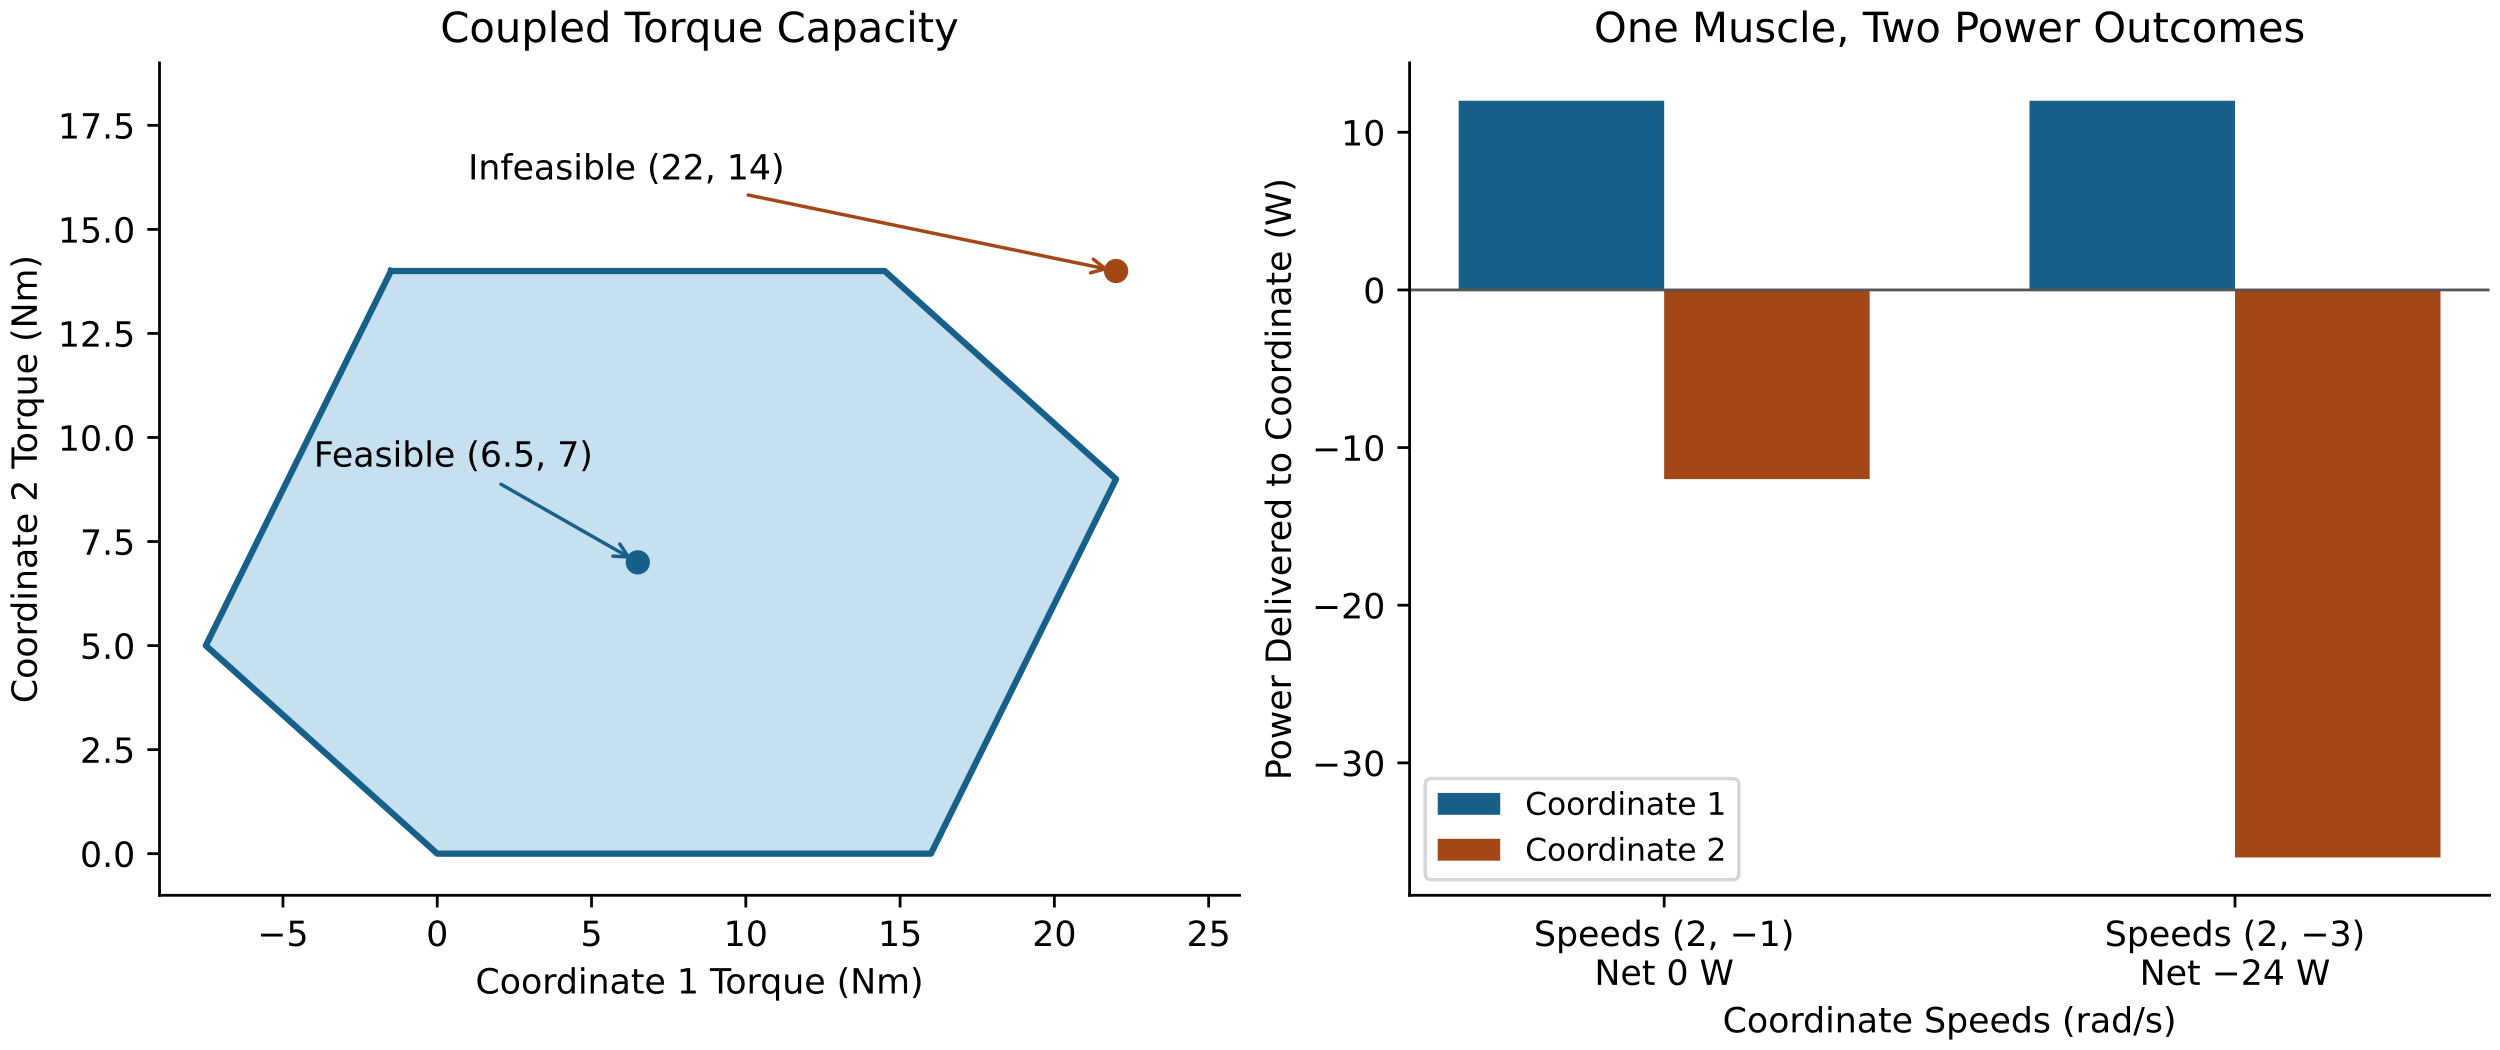
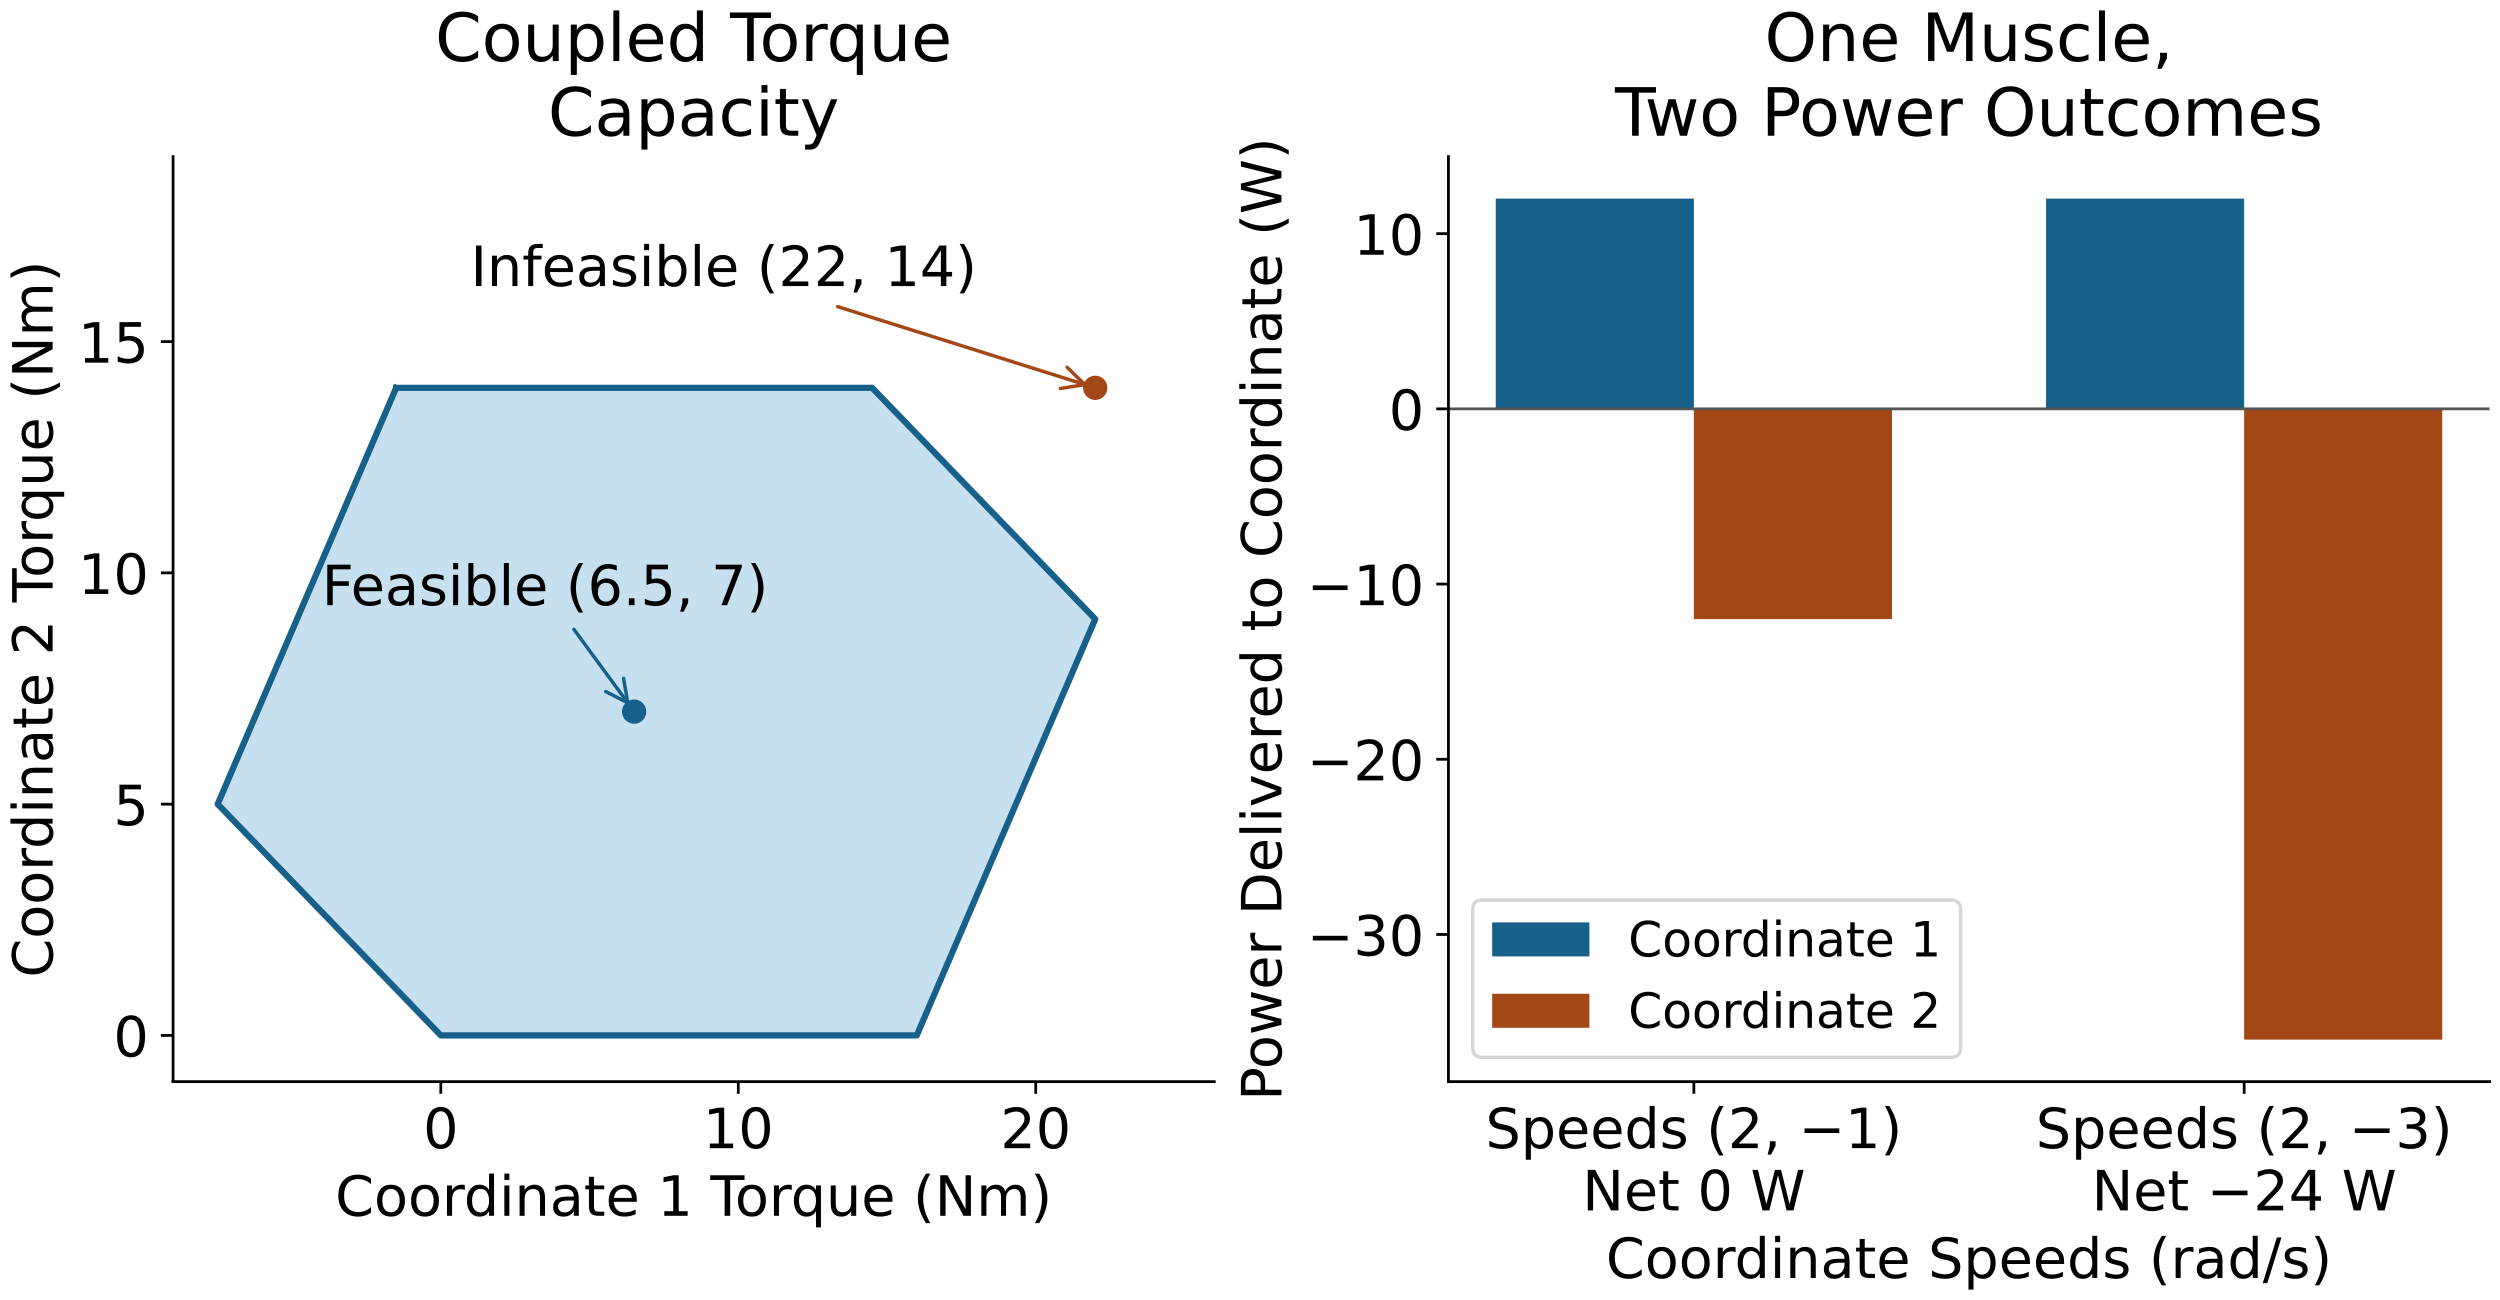
- <svg xmlns="http://www.w3.org/2000/svg" xmlns:xlink="http://www.w3.org/1999/xlink" width="720pt" height="302.4pt" viewBox="0 0 720 302.4" version="1.1">
+ <svg xmlns="http://www.w3.org/2000/svg" xmlns:xlink="http://www.w3.org/1999/xlink" width="720pt" height="374.4pt" viewBox="0 0 720 374.4" version="1.1">
  <defs>
    <style type="text/css">*{stroke-linejoin: round; stroke-linecap: butt}</style>
  </defs>
  <g id="figure_1">
    <g id="patch_1">
-       <path d="M 0 302.4  L 720 302.4  L 720 0  L 0 0  z " style="fill: #ffffff" />
+       <path d="M 0 374.4 L 720 374.4 L 720 0 L 0 0 z " style="fill: #ffffff" />
    </g>
    <g id="axes_1">
      <g id="patch_2">
-         <path d="M 45.944 257.846  L 356.98 257.846  L 356.98 18.118  L 45.944 18.118  z " style="fill: #ffffff" />
+         <path d="M 49.845 311.513 L 349.696 311.513 L 349.696 45.089 L 49.845 45.089 z " style="fill: #ffffff" />
      </g>
      <g id="patch_3">
-         <path d="M 112.595 78.05  L 59.274 185.927  L 125.925 245.859  L 268.113 245.859  L 321.433 137.982  L 254.783 78.05  z " clip-path="url(#p82e7d30fd9)" style="fill: #c7e0ef; stroke: #c7e0ef; stroke-linejoin: miter" />
+         <path d="M 114.099 111.695 L 62.696 231.586 L 126.95 298.192 L 264.025 298.192 L 315.428 178.301 L 251.174 111.695 z " clip-path="url(#pcb07c1e379)" style="fill: #c7e0ef; stroke: #c7e0ef; stroke-linejoin: miter" />
      </g>
      <g id="matplotlib.axis_1">
        <g id="xtick_1">
          <g id="line2d_1">
            <defs>
-               <path id="m48f23bfa95" d="M 0 0  L 0 3.5  " style="stroke: #000000; stroke-width: 0.8" />
+               <path id="me548fdc135" d="M 0 0 L 0 3.5 " style="stroke: #000000; stroke-width: 0.8" />
            </defs>
            <g>
-               <use xlink:href="#m48f23bfa95" x="81.491" y="257.846" style="stroke: #000000; stroke-width: 0.8" />
+               <use xlink:href="#me548fdc135" x="126.95" y="311.513" style="stroke: #000000; stroke-width: 0.8" />
            </g>
          </g>
          <g id="text_1">
-             <text style="font-size: 10px; font-family: 'DejaVu Sans', 'Bitstream Vera Sans', 'Computer Modern Sans Serif', 'Lucida Grande', 'Verdana', 'Geneva', 'Lucid', 'Arial', 'Helvetica', 'Avant Garde', sans-serif; text-anchor: middle" x="81.491" y="272.444" transform="rotate(-0 81.49102 272.4441)">−5</text>
+             <text style="font-size: 16px; font-family: 'DejaVu Sans', 'Bitstream Vera Sans', 'Computer Modern Sans Serif', 'Lucida Grande', 'Verdana', 'Geneva', 'Lucid', 'Arial', 'Helvetica', 'Avant Garde', sans-serif; text-anchor: middle" x="126.95" y="330.671" transform="rotate(-0 126.9498 330.6708)">0</text>
          </g>
        </g>
        <g id="xtick_2">
          <g id="line2d_2">
            <g>
-               <use xlink:href="#m48f23bfa95" x="125.925" y="257.846" style="stroke: #000000; stroke-width: 0.8" />
+               <use xlink:href="#me548fdc135" x="212.622" y="311.513" style="stroke: #000000; stroke-width: 0.8" />
            </g>
          </g>
          <g id="text_2">
-             <text style="font-size: 10px; font-family: 'DejaVu Sans', 'Bitstream Vera Sans', 'Computer Modern Sans Serif', 'Lucida Grande', 'Verdana', 'Geneva', 'Lucid', 'Arial', 'Helvetica', 'Avant Garde', sans-serif; text-anchor: middle" x="125.925" y="272.444" transform="rotate(-0 125.9248 272.4441)">0</text>
+             <text style="font-size: 16px; font-family: 'DejaVu Sans', 'Bitstream Vera Sans', 'Computer Modern Sans Serif', 'Lucida Grande', 'Verdana', 'Geneva', 'Lucid', 'Arial', 'Helvetica', 'Avant Garde', sans-serif; text-anchor: middle" x="212.622" y="330.671" transform="rotate(-0 212.6215 330.6708)">10</text>
          </g>
        </g>
        <g id="xtick_3">
          <g id="line2d_3">
            <g>
-               <use xlink:href="#m48f23bfa95" x="170.359" y="257.846" style="stroke: #000000; stroke-width: 0.8" />
+               <use xlink:href="#me548fdc135" x="298.293" y="311.513" style="stroke: #000000; stroke-width: 0.8" />
            </g>
          </g>
          <g id="text_3">
-             <text style="font-size: 10px; font-family: 'DejaVu Sans', 'Bitstream Vera Sans', 'Computer Modern Sans Serif', 'Lucida Grande', 'Verdana', 'Geneva', 'Lucid', 'Arial', 'Helvetica', 'Avant Garde', sans-serif; text-anchor: middle" x="170.359" y="272.444" transform="rotate(-0 170.3586 272.4441)">5</text>
-           </g>
-         </g>
-         <g id="xtick_4">
-           <g id="line2d_4">
-             <g>
-               <use xlink:href="#m48f23bfa95" x="214.792" y="257.846" style="stroke: #000000; stroke-width: 0.8" />
-             </g>
-           </g>
-           <g id="text_4">
-             <text style="font-size: 10px; font-family: 'DejaVu Sans', 'Bitstream Vera Sans', 'Computer Modern Sans Serif', 'Lucida Grande', 'Verdana', 'Geneva', 'Lucid', 'Arial', 'Helvetica', 'Avant Garde', sans-serif; text-anchor: middle" x="214.792" y="272.444" transform="rotate(-0 214.7924 272.4441)">10</text>
-           </g>
-         </g>
-         <g id="xtick_5">
-           <g id="line2d_5">
-             <g>
-               <use xlink:href="#m48f23bfa95" x="259.226" y="257.846" style="stroke: #000000; stroke-width: 0.8" />
-             </g>
-           </g>
-           <g id="text_5">
-             <text style="font-size: 10px; font-family: 'DejaVu Sans', 'Bitstream Vera Sans', 'Computer Modern Sans Serif', 'Lucida Grande', 'Verdana', 'Geneva', 'Lucid', 'Arial', 'Helvetica', 'Avant Garde', sans-serif; text-anchor: middle" x="259.226" y="272.444" transform="rotate(-0 259.2261 272.4441)">15</text>
-           </g>
-         </g>
-         <g id="xtick_6">
-           <g id="line2d_6">
-             <g>
-               <use xlink:href="#m48f23bfa95" x="303.66" y="257.846" style="stroke: #000000; stroke-width: 0.8" />
-             </g>
-           </g>
-           <g id="text_6">
-             <text style="font-size: 10px; font-family: 'DejaVu Sans', 'Bitstream Vera Sans', 'Computer Modern Sans Serif', 'Lucida Grande', 'Verdana', 'Geneva', 'Lucid', 'Arial', 'Helvetica', 'Avant Garde', sans-serif; text-anchor: middle" x="303.66" y="272.444" transform="rotate(-0 303.6599 272.4441)">20</text>
-           </g>
-         </g>
-         <g id="xtick_7">
-           <g id="line2d_7">
-             <g>
-               <use xlink:href="#m48f23bfa95" x="348.094" y="257.846" style="stroke: #000000; stroke-width: 0.8" />
-             </g>
-           </g>
-           <g id="text_7">
-             <text style="font-size: 10px; font-family: 'DejaVu Sans', 'Bitstream Vera Sans', 'Computer Modern Sans Serif', 'Lucida Grande', 'Verdana', 'Geneva', 'Lucid', 'Arial', 'Helvetica', 'Avant Garde', sans-serif; text-anchor: middle" x="348.094" y="272.444" transform="rotate(-0 348.0937 272.4441)">25</text>
-           </g>
-         </g>
-         <g id="text_8">
-           <text style="font-size: 10px; font-family: 'DejaVu Sans', 'Bitstream Vera Sans', 'Computer Modern Sans Serif', 'Lucida Grande', 'Verdana', 'Geneva', 'Lucid', 'Arial', 'Helvetica', 'Avant Garde', sans-serif; text-anchor: middle" x="201.462" y="286.122" transform="rotate(-0 201.4622 286.1223)">Coordinate 1 Torque (Nm)</text>
+             <text style="font-size: 16px; font-family: 'DejaVu Sans', 'Bitstream Vera Sans', 'Computer Modern Sans Serif', 'Lucida Grande', 'Verdana', 'Geneva', 'Lucid', 'Arial', 'Helvetica', 'Avant Garde', sans-serif; text-anchor: middle" x="298.293" y="330.671" transform="rotate(-0 298.2932 330.6708)">20</text>
+           </g>
+         </g>
+         <g id="text_4">
+           <text style="font-size: 16px; font-family: 'DejaVu Sans', 'Bitstream Vera Sans', 'Computer Modern Sans Serif', 'Lucida Grande', 'Verdana', 'Geneva', 'Lucid', 'Arial', 'Helvetica', 'Avant Garde', sans-serif; text-anchor: middle" x="199.771" y="350.156" transform="rotate(-0 199.7707 350.1558)">Coordinate 1 Torque (Nm)</text>
        </g>
      </g>
      <g id="matplotlib.axis_2">
        <g id="ytick_1">
-           <g id="line2d_8">
+           <g id="line2d_4">
            <defs>
-               <path id="m500340bc32" d="M 0 0  L -3.5 0  " style="stroke: #000000; stroke-width: 0.8" />
+               <path id="mcc071863e3" d="M 0 0 L -3.5 0 " style="stroke: #000000; stroke-width: 0.8" />
            </defs>
            <g>
-               <use xlink:href="#m500340bc32" x="45.944" y="245.859" style="stroke: #000000; stroke-width: 0.8" />
-             </g>
-           </g>
-           <g id="text_9">
-             <text style="font-size: 10px; font-family: 'DejaVu Sans', 'Bitstream Vera Sans', 'Computer Modern Sans Serif', 'Lucida Grande', 'Verdana', 'Geneva', 'Lucid', 'Arial', 'Helvetica', 'Avant Garde', sans-serif; text-anchor: end" x="38.944" y="249.659" transform="rotate(-0 38.94399 249.6585)">0.0</text>
+               <use xlink:href="#mcc071863e3" x="49.845" y="298.192" style="stroke: #000000; stroke-width: 0.8" />
+             </g>
+           </g>
+           <g id="text_5">
+             <text style="font-size: 16px; font-family: 'DejaVu Sans', 'Bitstream Vera Sans', 'Computer Modern Sans Serif', 'Lucida Grande', 'Verdana', 'Geneva', 'Lucid', 'Arial', 'Helvetica', 'Avant Garde', sans-serif; text-anchor: end" x="42.845" y="304.271" transform="rotate(-0 42.84524 304.2708)">0</text>
          </g>
        </g>
        <g id="ytick_2">
-           <g id="line2d_9">
-             <g>
-               <use xlink:href="#m500340bc32" x="45.944" y="215.893" style="stroke: #000000; stroke-width: 0.8" />
-             </g>
-           </g>
-           <g id="text_10">
-             <text style="font-size: 10px; font-family: 'DejaVu Sans', 'Bitstream Vera Sans', 'Computer Modern Sans Serif', 'Lucida Grande', 'Verdana', 'Geneva', 'Lucid', 'Arial', 'Helvetica', 'Avant Garde', sans-serif; text-anchor: end" x="38.944" y="219.693" transform="rotate(-0 38.94399 219.6926)">2.5</text>
+           <g id="line2d_5">
+             <g>
+               <use xlink:href="#mcc071863e3" x="49.845" y="231.586" style="stroke: #000000; stroke-width: 0.8" />
+             </g>
+           </g>
+           <g id="text_6">
+             <text style="font-size: 16px; font-family: 'DejaVu Sans', 'Bitstream Vera Sans', 'Computer Modern Sans Serif', 'Lucida Grande', 'Verdana', 'Geneva', 'Lucid', 'Arial', 'Helvetica', 'Avant Garde', sans-serif; text-anchor: end" x="42.845" y="237.665" transform="rotate(-0 42.84524 237.6647)">5</text>
          </g>
        </g>
        <g id="ytick_3">
-           <g id="line2d_10">
-             <g>
-               <use xlink:href="#m500340bc32" x="45.944" y="185.927" style="stroke: #000000; stroke-width: 0.8" />
-             </g>
-           </g>
-           <g id="text_11">
-             <text style="font-size: 10px; font-family: 'DejaVu Sans', 'Bitstream Vera Sans', 'Computer Modern Sans Serif', 'Lucida Grande', 'Verdana', 'Geneva', 'Lucid', 'Arial', 'Helvetica', 'Avant Garde', sans-serif; text-anchor: end" x="38.944" y="189.727" transform="rotate(-0 38.94399 189.7267)">5.0</text>
+           <g id="line2d_6">
+             <g>
+               <use xlink:href="#mcc071863e3" x="49.845" y="164.98" style="stroke: #000000; stroke-width: 0.8" />
+             </g>
+           </g>
+           <g id="text_7">
+             <text style="font-size: 16px; font-family: 'DejaVu Sans', 'Bitstream Vera Sans', 'Computer Modern Sans Serif', 'Lucida Grande', 'Verdana', 'Geneva', 'Lucid', 'Arial', 'Helvetica', 'Avant Garde', sans-serif; text-anchor: end" x="42.845" y="171.059" transform="rotate(-0 42.84524 171.0587)">10</text>
          </g>
        </g>
        <g id="ytick_4">
-           <g id="line2d_11">
-             <g>
-               <use xlink:href="#m500340bc32" x="45.944" y="155.962" style="stroke: #000000; stroke-width: 0.8" />
-             </g>
-           </g>
-           <g id="text_12">
-             <text style="font-size: 10px; font-family: 'DejaVu Sans', 'Bitstream Vera Sans', 'Computer Modern Sans Serif', 'Lucida Grande', 'Verdana', 'Geneva', 'Lucid', 'Arial', 'Helvetica', 'Avant Garde', sans-serif; text-anchor: end" x="38.944" y="159.761" transform="rotate(-0 38.94399 159.7608)">7.5</text>
-           </g>
-         </g>
-         <g id="ytick_5">
-           <g id="line2d_12">
-             <g>
-               <use xlink:href="#m500340bc32" x="45.944" y="125.996" style="stroke: #000000; stroke-width: 0.8" />
-             </g>
-           </g>
-           <g id="text_13">
-             <text style="font-size: 10px; font-family: 'DejaVu Sans', 'Bitstream Vera Sans', 'Computer Modern Sans Serif', 'Lucida Grande', 'Verdana', 'Geneva', 'Lucid', 'Arial', 'Helvetica', 'Avant Garde', sans-serif; text-anchor: end" x="38.944" y="129.795" transform="rotate(-0 38.94399 129.7949)">10.0</text>
-           </g>
-         </g>
-         <g id="ytick_6">
-           <g id="line2d_13">
-             <g>
-               <use xlink:href="#m500340bc32" x="45.944" y="96.03" style="stroke: #000000; stroke-width: 0.8" />
-             </g>
-           </g>
-           <g id="text_14">
-             <text style="font-size: 10px; font-family: 'DejaVu Sans', 'Bitstream Vera Sans', 'Computer Modern Sans Serif', 'Lucida Grande', 'Verdana', 'Geneva', 'Lucid', 'Arial', 'Helvetica', 'Avant Garde', sans-serif; text-anchor: end" x="38.944" y="99.829" transform="rotate(-0 38.94399 99.82897)">12.5</text>
-           </g>
-         </g>
-         <g id="ytick_7">
-           <g id="line2d_14">
-             <g>
-               <use xlink:href="#m500340bc32" x="45.944" y="66.064" style="stroke: #000000; stroke-width: 0.8" />
-             </g>
-           </g>
-           <g id="text_15">
-             <text style="font-size: 10px; font-family: 'DejaVu Sans', 'Bitstream Vera Sans', 'Computer Modern Sans Serif', 'Lucida Grande', 'Verdana', 'Geneva', 'Lucid', 'Arial', 'Helvetica', 'Avant Garde', sans-serif; text-anchor: end" x="38.944" y="69.863" transform="rotate(-0 38.94399 69.86305)">15.0</text>
-           </g>
-         </g>
-         <g id="ytick_8">
-           <g id="line2d_15">
-             <g>
-               <use xlink:href="#m500340bc32" x="45.944" y="36.098" style="stroke: #000000; stroke-width: 0.8" />
-             </g>
-           </g>
-           <g id="text_16">
-             <text style="font-size: 10px; font-family: 'DejaVu Sans', 'Bitstream Vera Sans', 'Computer Modern Sans Serif', 'Lucida Grande', 'Verdana', 'Geneva', 'Lucid', 'Arial', 'Helvetica', 'Avant Garde', sans-serif; text-anchor: end" x="38.944" y="39.897" transform="rotate(-0 38.94399 39.89713)">17.5</text>
-           </g>
-         </g>
-         <g id="text_17">
-           <text style="font-size: 10px; font-family: 'DejaVu Sans', 'Bitstream Vera Sans', 'Computer Modern Sans Serif', 'Lucida Grande', 'Verdana', 'Geneva', 'Lucid', 'Arial', 'Helvetica', 'Avant Garde', sans-serif; text-anchor: middle" x="10.599" y="137.982" transform="rotate(-90 10.59868 137.982)">Coordinate 2 Torque (Nm)</text>
-         </g>
-       </g>
-       <g id="line2d_16">
-         <path d="M 112.595 78.05  L 59.274 185.927  L 125.925 245.859  L 268.113 245.859  L 321.433 137.982  L 254.783 78.05  L 112.595 78.05  " clip-path="url(#p82e7d30fd9)" style="fill: none; stroke: #17608a; stroke-width: 1.8; stroke-linecap: square" />
+           <g id="line2d_7">
+             <g>
+               <use xlink:href="#mcc071863e3" x="49.845" y="98.374" style="stroke: #000000; stroke-width: 0.8" />
+             </g>
+           </g>
+           <g id="text_8">
+             <text style="font-size: 16px; font-family: 'DejaVu Sans', 'Bitstream Vera Sans', 'Computer Modern Sans Serif', 'Lucida Grande', 'Verdana', 'Geneva', 'Lucid', 'Arial', 'Helvetica', 'Avant Garde', sans-serif; text-anchor: end" x="42.845" y="104.453" transform="rotate(-0 42.84524 104.4526)">15</text>
+           </g>
+         </g>
+         <g id="text_9">
+           <text style="font-size: 16px; font-family: 'DejaVu Sans', 'Bitstream Vera Sans', 'Computer Modern Sans Serif', 'Lucida Grande', 'Verdana', 'Geneva', 'Lucid', 'Arial', 'Helvetica', 'Avant Garde', sans-serif; text-anchor: middle" x="15.158" y="178.301" transform="rotate(-90 15.15774 178.3012)">Coordinate 2 Torque (Nm)</text>
+         </g>
+       </g>
+       <g id="line2d_8">
+         <path d="M 114.099 111.695 L 62.696 231.586 L 126.95 298.192 L 264.025 298.192 L 315.428 178.301 L 251.174 111.695 L 114.099 111.695 " clip-path="url(#pcb07c1e379)" style="fill: none; stroke: #17608a; stroke-width: 1.8; stroke-linecap: square" />
      </g>
      <g id="patch_4">
-         <path d="M 45.944 257.846  L 45.944 18.118  " style="fill: none; stroke: #000000; stroke-width: 0.8; stroke-linejoin: miter; stroke-linecap: square" />
+         <path d="M 49.845 311.513 L 49.845 45.089 " style="fill: none; stroke: #000000; stroke-width: 0.8; stroke-linejoin: miter; stroke-linecap: square" />
      </g>
      <g id="patch_5">
-         <path d="M 45.944 257.846  L 356.98 257.846  " style="fill: none; stroke: #000000; stroke-width: 0.8; stroke-linejoin: miter; stroke-linecap: square" />
+         <path d="M 49.845 311.513 L 349.696 311.513 " style="fill: none; stroke: #000000; stroke-width: 0.8; stroke-linejoin: miter; stroke-linecap: square" />
      </g>
      <g id="PathCollection_1">
        <defs>
-           <path id="C0_0_7ab9dfeb2c" d="M 0 3  C 0.796 3 1.559 2.684 2.121 2.121  C 2.684 1.559 3 0.796 3 -0  C 3 -0.796 2.684 -1.559 2.121 -2.121  C 1.559 -2.684 0.796 -3 0 -3  C -0.796 -3 -1.559 -2.684 -2.121 -2.121  C -2.684 -1.559 -3 -0.796 -3 0  C -3 0.796 -2.684 1.559 -2.121 2.121  C -1.559 2.684 -0.796 3 0 3  z " />
+           <path id="C0_0_f009a5082d" d="M 0 3 C 0.796 3 1.559 2.684 2.121 2.121 C 2.684 1.559 3 0.796 3 -0 C 3 -0.796 2.684 -1.559 2.121 -2.121 C 1.559 -2.684 0.796 -3 0 -3 C -0.796 -3 -1.559 -2.684 -2.121 -2.121 C -2.684 -1.559 -3 -0.796 -3 0 C -3 0.796 -2.684 1.559 -2.121 2.121 C -1.559 2.684 -0.796 3 0 3 z " />
        </defs>
-         <g clip-path="url(#p82e7d30fd9)">
-           <use xlink:href="#C0_0_7ab9dfeb2c" x="183.689" y="161.955" style="fill: #17608a; stroke: #17608a" />
-         </g>
-         <g clip-path="url(#p82e7d30fd9)">
-           <use xlink:href="#C0_0_7ab9dfeb2c" x="321.433" y="78.05" style="fill: #a34716; stroke: #a34716" />
+         <g clip-path="url(#pcb07c1e379)">
+           <use xlink:href="#C0_0_f009a5082d" x="182.636" y="204.944" style="fill: #17608a; stroke: #17608a" />
+         </g>
+         <g clip-path="url(#pcb07c1e379)">
+           <use xlink:href="#C0_0_f009a5082d" x="315.428" y="111.695" style="fill: #a34716; stroke: #a34716" />
        </g>
      </g>
      <g id="patch_6">
-         <path d="M 144.273 139.457  Q 163.111 150.21 180.978 160.408  " style="fill: none; stroke: #17608a; stroke-linecap: round" />
-         <path d="M 178.496 156.688  L 180.978 160.408  L 176.513 160.162  " style="fill: none; stroke: #17608a; stroke-linecap: round" />
-       </g>
-       <g id="text_18">
-         <text style="font-size: 10px; font-family: 'DejaVu Sans', 'Bitstream Vera Sans', 'Computer Modern Sans Serif', 'Lucida Grande', 'Verdana', 'Geneva', 'Lucid', 'Arial', 'Helvetica', 'Avant Garde', sans-serif; text-anchor: start" x="90.378" y="134.386" transform="rotate(-0 90.37777 134.3861)">Feasible (6.5, 7)</text>
+         <path d="M 165.281 181.247 Q 173.369 192.29 180.796 202.43 " style="fill: none; stroke: #17608a; stroke-linecap: round" />
+         <path d="M 179.596 195.376 L 180.796 202.43 L 174.433 199.158 " style="fill: none; stroke: #17608a; stroke-linecap: round" />
+       </g>
+       <g id="text_10">
+         <text style="font-size: 16px; font-family: 'DejaVu Sans', 'Bitstream Vera Sans', 'Computer Modern Sans Serif', 'Lucida Grande', 'Verdana', 'Geneva', 'Lucid', 'Arial', 'Helvetica', 'Avant Garde', sans-serif; text-anchor: start" x="92.681" y="174.305" transform="rotate(-0 92.6811 174.3048)">Feasible (6.5, 7)</text>
      </g>
      <g id="patch_7">
-         <path d="M 215.458 56.164  Q 267.467 66.905 318.382 77.42  " style="fill: none; stroke: #a34716; stroke-linecap: round" />
-         <path d="M 314.869 74.652  L 318.382 77.42  L 314.06 78.57  " style="fill: none; stroke: #a34716; stroke-linecap: round" />
-       </g>
-       <g id="text_19">
-         <text style="font-size: 10px; font-family: 'DejaVu Sans', 'Bitstream Vera Sans', 'Computer Modern Sans Serif', 'Lucida Grande', 'Verdana', 'Geneva', 'Lucid', 'Arial', 'Helvetica', 'Avant Garde', sans-serif; text-anchor: start" x="134.812" y="51.68" transform="rotate(-0 134.8116 51.68019)">Infeasible (22, 14)</text>
-       </g>
-       <g id="text_20">
-         <text style="font-size: 12px; font-family: 'DejaVu Sans', 'Bitstream Vera Sans', 'Computer Modern Sans Serif', 'Lucida Grande', 'Verdana', 'Geneva', 'Lucid', 'Arial', 'Helvetica', 'Avant Garde', sans-serif; text-anchor: middle" x="201.462" y="12.118" transform="rotate(-0 201.4622 12.11837)">Coupled Torque Capacity</text>
+         <path d="M 241.253 88.317 Q 277.387 99.706 312.455 110.758 " style="fill: none; stroke: #a34716; stroke-linecap: round" />
+         <path d="M 307.313 105.783 L 312.455 110.758 L 305.389 111.887 " style="fill: none; stroke: #a34716; stroke-linecap: round" />
+       </g>
+       <g id="text_11">
+         <text style="font-size: 16px; font-family: 'DejaVu Sans', 'Bitstream Vera Sans', 'Computer Modern Sans Serif', 'Lucida Grande', 'Verdana', 'Geneva', 'Lucid', 'Arial', 'Helvetica', 'Avant Garde', sans-serif; text-anchor: start" x="135.517" y="82.388" transform="rotate(-0 135.517 82.38843)">Infeasible (22, 14)</text>
+       </g>
+       <g id="text_12">
+         <text style="font-size: 19.2px; font-family: 'DejaVu Sans', 'Bitstream Vera Sans', 'Computer Modern Sans Serif', 'Lucida Grande', 'Verdana', 'Geneva', 'Lucid', 'Arial', 'Helvetica', 'Avant Garde', sans-serif" transform="translate(125.3257 17.58924)">Coupled Torque</text>
+         <text style="font-size: 19.2px; font-family: 'DejaVu Sans', 'Bitstream Vera Sans', 'Computer Modern Sans Serif', 'Lucida Grande', 'Verdana', 'Geneva', 'Lucid', 'Arial', 'Helvetica', 'Avant Garde', sans-serif" transform="translate(157.8157 39.08904)">Capacity</text>
      </g>
    </g>
    <g id="axes_2">
      <g id="patch_8">
-         <path d="M 405.963 257.846  L 717 257.846  L 717 18.118  L 405.963 18.118  z " style="fill: #ffffff" />
+         <path d="M 417.149 311.513 L 717 311.513 L 717 45.089 L 417.149 45.089 z " style="fill: #ffffff" />
      </g>
      <g id="patch_9">
-         <path d="M 420.101 83.499  L 479.284 83.499  L 479.284 29.015  L 420.101 29.015  z " clip-path="url(#p0a55de9325)" style="fill: #17608a" />
+         <path d="M 430.778 117.75 L 487.832 117.75 L 487.832 57.199 L 430.778 57.199 z " clip-path="url(#p3887be160c)" style="fill: #17608a" />
      </g>
      <g id="patch_10">
-         <path d="M 584.497 83.499  L 643.679 83.499  L 643.679 29.015  L 584.497 29.015  z " clip-path="url(#p0a55de9325)" style="fill: #17608a" />
+         <path d="M 589.262 117.75 L 646.316 117.75 L 646.316 57.199 L 589.262 57.199 z " clip-path="url(#p3887be160c)" style="fill: #17608a" />
      </g>
      <g id="patch_11">
-         <path d="M 479.284 83.499  L 538.466 83.499  L 538.466 137.982  L 479.284 137.982  z " clip-path="url(#p0a55de9325)" style="fill: #a34716" />
+         <path d="M 487.832 117.75 L 544.887 117.75 L 544.887 178.301 L 487.832 178.301 z " clip-path="url(#p3887be160c)" style="fill: #a34716" />
      </g>
      <g id="patch_12">
-         <path d="M 643.679 83.499  L 702.862 83.499  L 702.862 246.949  L 643.679 246.949  z " clip-path="url(#p0a55de9325)" style="fill: #a34716" />
+         <path d="M 646.316 117.75 L 703.37 117.75 L 703.37 299.403 L 646.316 299.403 z " clip-path="url(#p3887be160c)" style="fill: #a34716" />
      </g>
      <g id="matplotlib.axis_3">
-         <g id="xtick_8">
-           <g id="line2d_17">
-             <g>
-               <use xlink:href="#m48f23bfa95" x="479.284" y="257.846" style="stroke: #000000; stroke-width: 0.8" />
-             </g>
-           </g>
-           <g id="text_21">
-             <text style="font-size: 10px; font-family: 'DejaVu Sans', 'Bitstream Vera Sans', 'Computer Modern Sans Serif', 'Lucida Grande', 'Verdana', 'Geneva', 'Lucid', 'Arial', 'Helvetica', 'Avant Garde', sans-serif" transform="translate(441.7822 272.4441)">Speeds (2, −1)</text>
-             <text style="font-size: 10px; font-family: 'DejaVu Sans', 'Bitstream Vera Sans', 'Computer Modern Sans Serif', 'Lucida Grande', 'Verdana', 'Geneva', 'Lucid', 'Arial', 'Helvetica', 'Avant Garde', sans-serif" transform="translate(459.2033 283.6419)">Net 0 W</text>
-           </g>
-         </g>
-         <g id="xtick_9">
-           <g id="line2d_18">
-             <g>
-               <use xlink:href="#m48f23bfa95" x="643.679" y="257.846" style="stroke: #000000; stroke-width: 0.8" />
-             </g>
-           </g>
-           <g id="text_22">
-             <text style="font-size: 10px; font-family: 'DejaVu Sans', 'Bitstream Vera Sans', 'Computer Modern Sans Serif', 'Lucida Grande', 'Verdana', 'Geneva', 'Lucid', 'Arial', 'Helvetica', 'Avant Garde', sans-serif" transform="translate(606.1778 272.4441)">Speeds (2, −3)</text>
-             <text style="font-size: 10px; font-family: 'DejaVu Sans', 'Bitstream Vera Sans', 'Computer Modern Sans Serif', 'Lucida Grande', 'Verdana', 'Geneva', 'Lucid', 'Arial', 'Helvetica', 'Avant Garde', sans-serif" transform="translate(616.2278 283.6419)">Net −24 W</text>
-           </g>
-         </g>
-         <g id="text_23">
-           <text style="font-size: 10px; font-family: 'DejaVu Sans', 'Bitstream Vera Sans', 'Computer Modern Sans Serif', 'Lucida Grande', 'Verdana', 'Geneva', 'Lucid', 'Arial', 'Helvetica', 'Avant Garde', sans-serif; text-anchor: middle" x="561.482" y="297.32" transform="rotate(-0 561.4815 297.3201)">Coordinate Speeds (rad/s)</text>
+         <g id="xtick_4">
+           <g id="line2d_9">
+             <g>
+               <use xlink:href="#me548fdc135" x="487.832" y="311.513" style="stroke: #000000; stroke-width: 0.8" />
+             </g>
+           </g>
+           <g id="text_13">
+             <text style="font-size: 16px; font-family: 'DejaVu Sans', 'Bitstream Vera Sans', 'Computer Modern Sans Serif', 'Lucida Grande', 'Verdana', 'Geneva', 'Lucid', 'Arial', 'Helvetica', 'Avant Garde', sans-serif" transform="translate(427.8299 330.6708)">Speeds (2, −1)</text>
+             <text style="font-size: 16px; font-family: 'DejaVu Sans', 'Bitstream Vera Sans', 'Computer Modern Sans Serif', 'Lucida Grande', 'Verdana', 'Geneva', 'Lucid', 'Arial', 'Helvetica', 'Avant Garde', sans-serif" transform="translate(455.7037 348.5873)">Net 0 W</text>
+           </g>
+         </g>
+         <g id="xtick_5">
+           <g id="line2d_10">
+             <g>
+               <use xlink:href="#me548fdc135" x="646.316" y="311.513" style="stroke: #000000; stroke-width: 0.8" />
+             </g>
+           </g>
+           <g id="text_14">
+             <text style="font-size: 16px; font-family: 'DejaVu Sans', 'Bitstream Vera Sans', 'Computer Modern Sans Serif', 'Lucida Grande', 'Verdana', 'Geneva', 'Lucid', 'Arial', 'Helvetica', 'Avant Garde', sans-serif" transform="translate(586.3136 330.6708)">Speeds (2, −3)</text>
+             <text style="font-size: 16px; font-family: 'DejaVu Sans', 'Bitstream Vera Sans', 'Computer Modern Sans Serif', 'Lucida Grande', 'Verdana', 'Geneva', 'Lucid', 'Arial', 'Helvetica', 'Avant Garde', sans-serif" transform="translate(602.3936 348.5873)">Net −24 W</text>
+           </g>
+         </g>
+         <g id="text_15">
+           <text style="font-size: 16px; font-family: 'DejaVu Sans', 'Bitstream Vera Sans', 'Computer Modern Sans Serif', 'Lucida Grande', 'Verdana', 'Geneva', 'Lucid', 'Arial', 'Helvetica', 'Avant Garde', sans-serif; text-anchor: middle" x="567.074" y="368.072" transform="rotate(-0 567.0743 368.0723)">Coordinate Speeds (rad/s)</text>
        </g>
      </g>
      <g id="matplotlib.axis_4">
+         <g id="ytick_5">
+           <g id="line2d_11">
+             <g>
+               <use xlink:href="#mcc071863e3" x="417.149" y="269.128" style="stroke: #000000; stroke-width: 0.8" />
+             </g>
+           </g>
+           <g id="text_16">
+             <text style="font-size: 16px; font-family: 'DejaVu Sans', 'Bitstream Vera Sans', 'Computer Modern Sans Serif', 'Lucida Grande', 'Verdana', 'Geneva', 'Lucid', 'Arial', 'Helvetica', 'Avant Garde', sans-serif; text-anchor: end" x="410.149" y="275.206" transform="rotate(-0 410.1488 275.2063)">−30</text>
+           </g>
+         </g>
+         <g id="ytick_6">
+           <g id="line2d_12">
+             <g>
+               <use xlink:href="#mcc071863e3" x="417.149" y="218.668" style="stroke: #000000; stroke-width: 0.8" />
+             </g>
+           </g>
+           <g id="text_17">
+             <text style="font-size: 16px; font-family: 'DejaVu Sans', 'Bitstream Vera Sans', 'Computer Modern Sans Serif', 'Lucida Grande', 'Verdana', 'Geneva', 'Lucid', 'Arial', 'Helvetica', 'Avant Garde', sans-serif; text-anchor: end" x="410.149" y="224.747" transform="rotate(-0 410.1488 224.7472)">−20</text>
+           </g>
+         </g>
+         <g id="ytick_7">
+           <g id="line2d_13">
+             <g>
+               <use xlink:href="#mcc071863e3" x="417.149" y="168.209" style="stroke: #000000; stroke-width: 0.8" />
+             </g>
+           </g>
+           <g id="text_18">
+             <text style="font-size: 16px; font-family: 'DejaVu Sans', 'Bitstream Vera Sans', 'Computer Modern Sans Serif', 'Lucida Grande', 'Verdana', 'Geneva', 'Lucid', 'Arial', 'Helvetica', 'Avant Garde', sans-serif; text-anchor: end" x="410.149" y="174.288" transform="rotate(-0 410.1488 174.2881)">−10</text>
+           </g>
+         </g>
+         <g id="ytick_8">
+           <g id="line2d_14">
+             <g>
+               <use xlink:href="#mcc071863e3" x="417.149" y="117.75" style="stroke: #000000; stroke-width: 0.8" />
+             </g>
+           </g>
+           <g id="text_19">
+             <text style="font-size: 16px; font-family: 'DejaVu Sans', 'Bitstream Vera Sans', 'Computer Modern Sans Serif', 'Lucida Grande', 'Verdana', 'Geneva', 'Lucid', 'Arial', 'Helvetica', 'Avant Garde', sans-serif; text-anchor: end" x="410.149" y="123.829" transform="rotate(-0 410.1488 123.8289)">0</text>
+           </g>
+         </g>
        <g id="ytick_9">
-           <g id="line2d_19">
-             <g>
-               <use xlink:href="#m500340bc32" x="405.963" y="219.707" style="stroke: #000000; stroke-width: 0.8" />
-             </g>
-           </g>
-           <g id="text_24">
-             <text style="font-size: 10px; font-family: 'DejaVu Sans', 'Bitstream Vera Sans', 'Computer Modern Sans Serif', 'Lucida Grande', 'Verdana', 'Geneva', 'Lucid', 'Arial', 'Helvetica', 'Avant Garde', sans-serif; text-anchor: end" x="398.963" y="223.506" transform="rotate(-0 398.9633 223.5065)">−30</text>
-           </g>
-         </g>
-         <g id="ytick_10">
-           <g id="line2d_20">
-             <g>
-               <use xlink:href="#m500340bc32" x="405.963" y="174.304" style="stroke: #000000; stroke-width: 0.8" />
-             </g>
-           </g>
-           <g id="text_25">
-             <text style="font-size: 10px; font-family: 'DejaVu Sans', 'Bitstream Vera Sans', 'Computer Modern Sans Serif', 'Lucida Grande', 'Verdana', 'Geneva', 'Lucid', 'Arial', 'Helvetica', 'Avant Garde', sans-serif; text-anchor: end" x="398.963" y="178.104" transform="rotate(-0 398.9633 178.1036)">−20</text>
-           </g>
-         </g>
-         <g id="ytick_11">
-           <g id="line2d_21">
-             <g>
-               <use xlink:href="#m500340bc32" x="405.963" y="128.901" style="stroke: #000000; stroke-width: 0.8" />
-             </g>
-           </g>
-           <g id="text_26">
-             <text style="font-size: 10px; font-family: 'DejaVu Sans', 'Bitstream Vera Sans', 'Computer Modern Sans Serif', 'Lucida Grande', 'Verdana', 'Geneva', 'Lucid', 'Arial', 'Helvetica', 'Avant Garde', sans-serif; text-anchor: end" x="398.963" y="132.701" transform="rotate(-0 398.9633 132.7007)">−10</text>
-           </g>
-         </g>
-         <g id="ytick_12">
-           <g id="line2d_22">
-             <g>
-               <use xlink:href="#m500340bc32" x="405.963" y="83.499" style="stroke: #000000; stroke-width: 0.8" />
-             </g>
-           </g>
-           <g id="text_27">
-             <text style="font-size: 10px; font-family: 'DejaVu Sans', 'Bitstream Vera Sans', 'Computer Modern Sans Serif', 'Lucida Grande', 'Verdana', 'Geneva', 'Lucid', 'Arial', 'Helvetica', 'Avant Garde', sans-serif; text-anchor: end" x="398.963" y="87.298" transform="rotate(-0 398.9633 87.29776)">0</text>
-           </g>
-         </g>
-         <g id="ytick_13">
-           <g id="line2d_23">
-             <g>
-               <use xlink:href="#m500340bc32" x="405.963" y="38.096" style="stroke: #000000; stroke-width: 0.8" />
-             </g>
-           </g>
-           <g id="text_28">
-             <text style="font-size: 10px; font-family: 'DejaVu Sans', 'Bitstream Vera Sans', 'Computer Modern Sans Serif', 'Lucida Grande', 'Verdana', 'Geneva', 'Lucid', 'Arial', 'Helvetica', 'Avant Garde', sans-serif; text-anchor: end" x="398.963" y="41.895" transform="rotate(-0 398.9633 41.89486)">10</text>
-           </g>
-         </g>
-         <g id="text_29">
-           <text style="font-size: 10px; font-family: 'DejaVu Sans', 'Bitstream Vera Sans', 'Computer Modern Sans Serif', 'Lucida Grande', 'Verdana', 'Geneva', 'Lucid', 'Arial', 'Helvetica', 'Avant Garde', sans-serif; text-anchor: middle" x="371.779" y="137.982" transform="rotate(-90 371.7789 137.982)">Power Delivered to Coordinate (W)</text>
-         </g>
-       </g>
-       <g id="line2d_24">
-         <path d="M 405.963 83.499  L 717 83.499  " clip-path="url(#p0a55de9325)" style="fill: none; stroke: #555555; stroke-width: 0.8; stroke-linecap: square" />
+           <g id="line2d_15">
+             <g>
+               <use xlink:href="#mcc071863e3" x="417.149" y="67.291" style="stroke: #000000; stroke-width: 0.8" />
+             </g>
+           </g>
+           <g id="text_20">
+             <text style="font-size: 16px; font-family: 'DejaVu Sans', 'Bitstream Vera Sans', 'Computer Modern Sans Serif', 'Lucida Grande', 'Verdana', 'Geneva', 'Lucid', 'Arial', 'Helvetica', 'Avant Garde', sans-serif; text-anchor: end" x="410.149" y="73.37" transform="rotate(-0 410.1488 73.36981)">10</text>
+           </g>
+         </g>
+         <g id="text_21">
+           <text style="font-size: 16px; font-family: 'DejaVu Sans', 'Bitstream Vera Sans', 'Computer Modern Sans Serif', 'Lucida Grande', 'Verdana', 'Geneva', 'Lucid', 'Arial', 'Helvetica', 'Avant Garde', sans-serif; text-anchor: middle" x="369.054" y="178.301" transform="rotate(-90 369.0537 178.3012)">Power Delivered to Coordinate (W)</text>
+         </g>
+       </g>
+       <g id="line2d_16">
+         <path d="M 417.149 117.75 L 717 117.75 " clip-path="url(#p3887be160c)" style="fill: none; stroke: #555555; stroke-width: 0.8; stroke-linecap: square" />
      </g>
      <g id="patch_13">
-         <path d="M 405.963 257.846  L 405.963 18.118  " style="fill: none; stroke: #000000; stroke-width: 0.8; stroke-linejoin: miter; stroke-linecap: square" />
+         <path d="M 417.149 311.513 L 417.149 45.089 " style="fill: none; stroke: #000000; stroke-width: 0.8; stroke-linejoin: miter; stroke-linecap: square" />
      </g>
      <g id="patch_14">
-         <path d="M 405.963 257.846  L 717 257.846  " style="fill: none; stroke: #000000; stroke-width: 0.8; stroke-linejoin: miter; stroke-linecap: square" />
-       </g>
-       <g id="text_30">
-         <text style="font-size: 12px; font-family: 'DejaVu Sans', 'Bitstream Vera Sans', 'Computer Modern Sans Serif', 'Lucida Grande', 'Verdana', 'Geneva', 'Lucid', 'Arial', 'Helvetica', 'Avant Garde', sans-serif; text-anchor: middle" x="561.482" y="12.118" transform="rotate(-0 561.4815 12.11837)">One Muscle, Two Power Outcomes</text>
+         <path d="M 417.149 311.513 L 717 311.513 " style="fill: none; stroke: #000000; stroke-width: 0.8; stroke-linejoin: miter; stroke-linecap: square" />
+       </g>
+       <g id="text_22">
+         <text style="font-size: 19.2px; font-family: 'DejaVu Sans', 'Bitstream Vera Sans', 'Computer Modern Sans Serif', 'Lucida Grande', 'Verdana', 'Geneva', 'Lucid', 'Arial', 'Helvetica', 'Avant Garde', sans-serif" transform="translate(508.2038 17.58924)">One Muscle,</text>
+         <text style="font-size: 19.2px; font-family: 'DejaVu Sans', 'Bitstream Vera Sans', 'Computer Modern Sans Serif', 'Lucida Grande', 'Verdana', 'Geneva', 'Lucid', 'Arial', 'Helvetica', 'Avant Garde', sans-serif" transform="translate(465.1328 39.08904)">Two Power Outcomes</text>
      </g>
      <g id="legend_1">
        <g id="patch_15">
-           <path d="M 412.263 253.346  L 498.99 253.346  Q 500.79 253.346 500.79 251.546  L 500.79 226.025  Q 500.79 224.225 498.99 224.225  L 412.263 224.225  Q 410.463 224.225 410.463 226.025  L 410.463 251.546  Q 410.463 253.346 412.263 253.346  z " style="fill: #ffffff; opacity: 0.8; stroke: #cccccc; stroke-linejoin: miter" />
+           <path d="M 426.949 304.513 L 561.856 304.513 Q 564.656 304.513 564.656 301.713 L 564.656 262.015 Q 564.656 259.215 561.856 259.215 L 426.949 259.215 Q 424.149 259.215 424.149 262.015 L 424.149 301.713 Q 424.149 304.513 426.949 304.513 z " style="fill: #ffffff; opacity: 0.8; stroke: #cccccc; stroke-linejoin: miter" />
        </g>
        <g id="patch_16">
-           <path d="M 414.063 234.664  L 432.063 234.664  L 432.063 228.364  L 414.063 228.364  z " style="fill: #17608a" />
-         </g>
-         <g id="text_31">
-           <text style="font-size: 9px; font-family: 'DejaVu Sans', 'Bitstream Vera Sans', 'Computer Modern Sans Serif', 'Lucida Grande', 'Verdana', 'Geneva', 'Lucid', 'Arial', 'Helvetica', 'Avant Garde', sans-serif; text-anchor: start" x="439.263" y="234.664" transform="rotate(-0 439.2633 234.6637)">Coordinate 1</text>
+           <path d="M 429.749 275.452 L 457.749 275.452 L 457.749 265.652 L 429.749 265.652 z " style="fill: #17608a" />
+         </g>
+         <g id="text_23">
+           <text style="font-size: 14px; font-family: 'DejaVu Sans', 'Bitstream Vera Sans', 'Computer Modern Sans Serif', 'Lucida Grande', 'Verdana', 'Geneva', 'Lucid', 'Arial', 'Helvetica', 'Avant Garde', sans-serif; text-anchor: start" x="468.949" y="275.452" transform="rotate(-0 468.9488 275.4523)">Coordinate 1</text>
        </g>
        <g id="patch_17">
-           <path d="M 414.063 247.874  L 432.063 247.874  L 432.063 241.574  L 414.063 241.574  z " style="fill: #a34716" />
-         </g>
-         <g id="text_32">
-           <text style="font-size: 9px; font-family: 'DejaVu Sans', 'Bitstream Vera Sans', 'Computer Modern Sans Serif', 'Lucida Grande', 'Verdana', 'Geneva', 'Lucid', 'Arial', 'Helvetica', 'Avant Garde', sans-serif; text-anchor: start" x="439.263" y="247.874" transform="rotate(-0 439.2633 247.874)">Coordinate 2</text>
+           <path d="M 429.749 296.002 L 457.749 296.002 L 457.749 286.202 L 429.749 286.202 z " style="fill: #a34716" />
+         </g>
+         <g id="text_24">
+           <text style="font-size: 14px; font-family: 'DejaVu Sans', 'Bitstream Vera Sans', 'Computer Modern Sans Serif', 'Lucida Grande', 'Verdana', 'Geneva', 'Lucid', 'Arial', 'Helvetica', 'Avant Garde', sans-serif; text-anchor: start" x="468.949" y="296.002" transform="rotate(-0 468.9488 296.0017)">Coordinate 2</text>
        </g>
      </g>
    </g>
  </g>
  <defs>
-     <clipPath id="p82e7d30fd9">
-       <rect x="45.944" y="18.118" width="311.036" height="239.727" />
+     <clipPath id="pcb07c1e379">
+       <rect x="49.845" y="45.089" width="299.851" height="266.424" />
    </clipPath>
-     <clipPath id="p0a55de9325">
-       <rect x="405.963" y="18.118" width="311.036" height="239.727" />
+     <clipPath id="p3887be160c">
+       <rect x="417.149" y="45.089" width="299.851" height="266.424" />
    </clipPath>
  </defs>
</svg>
